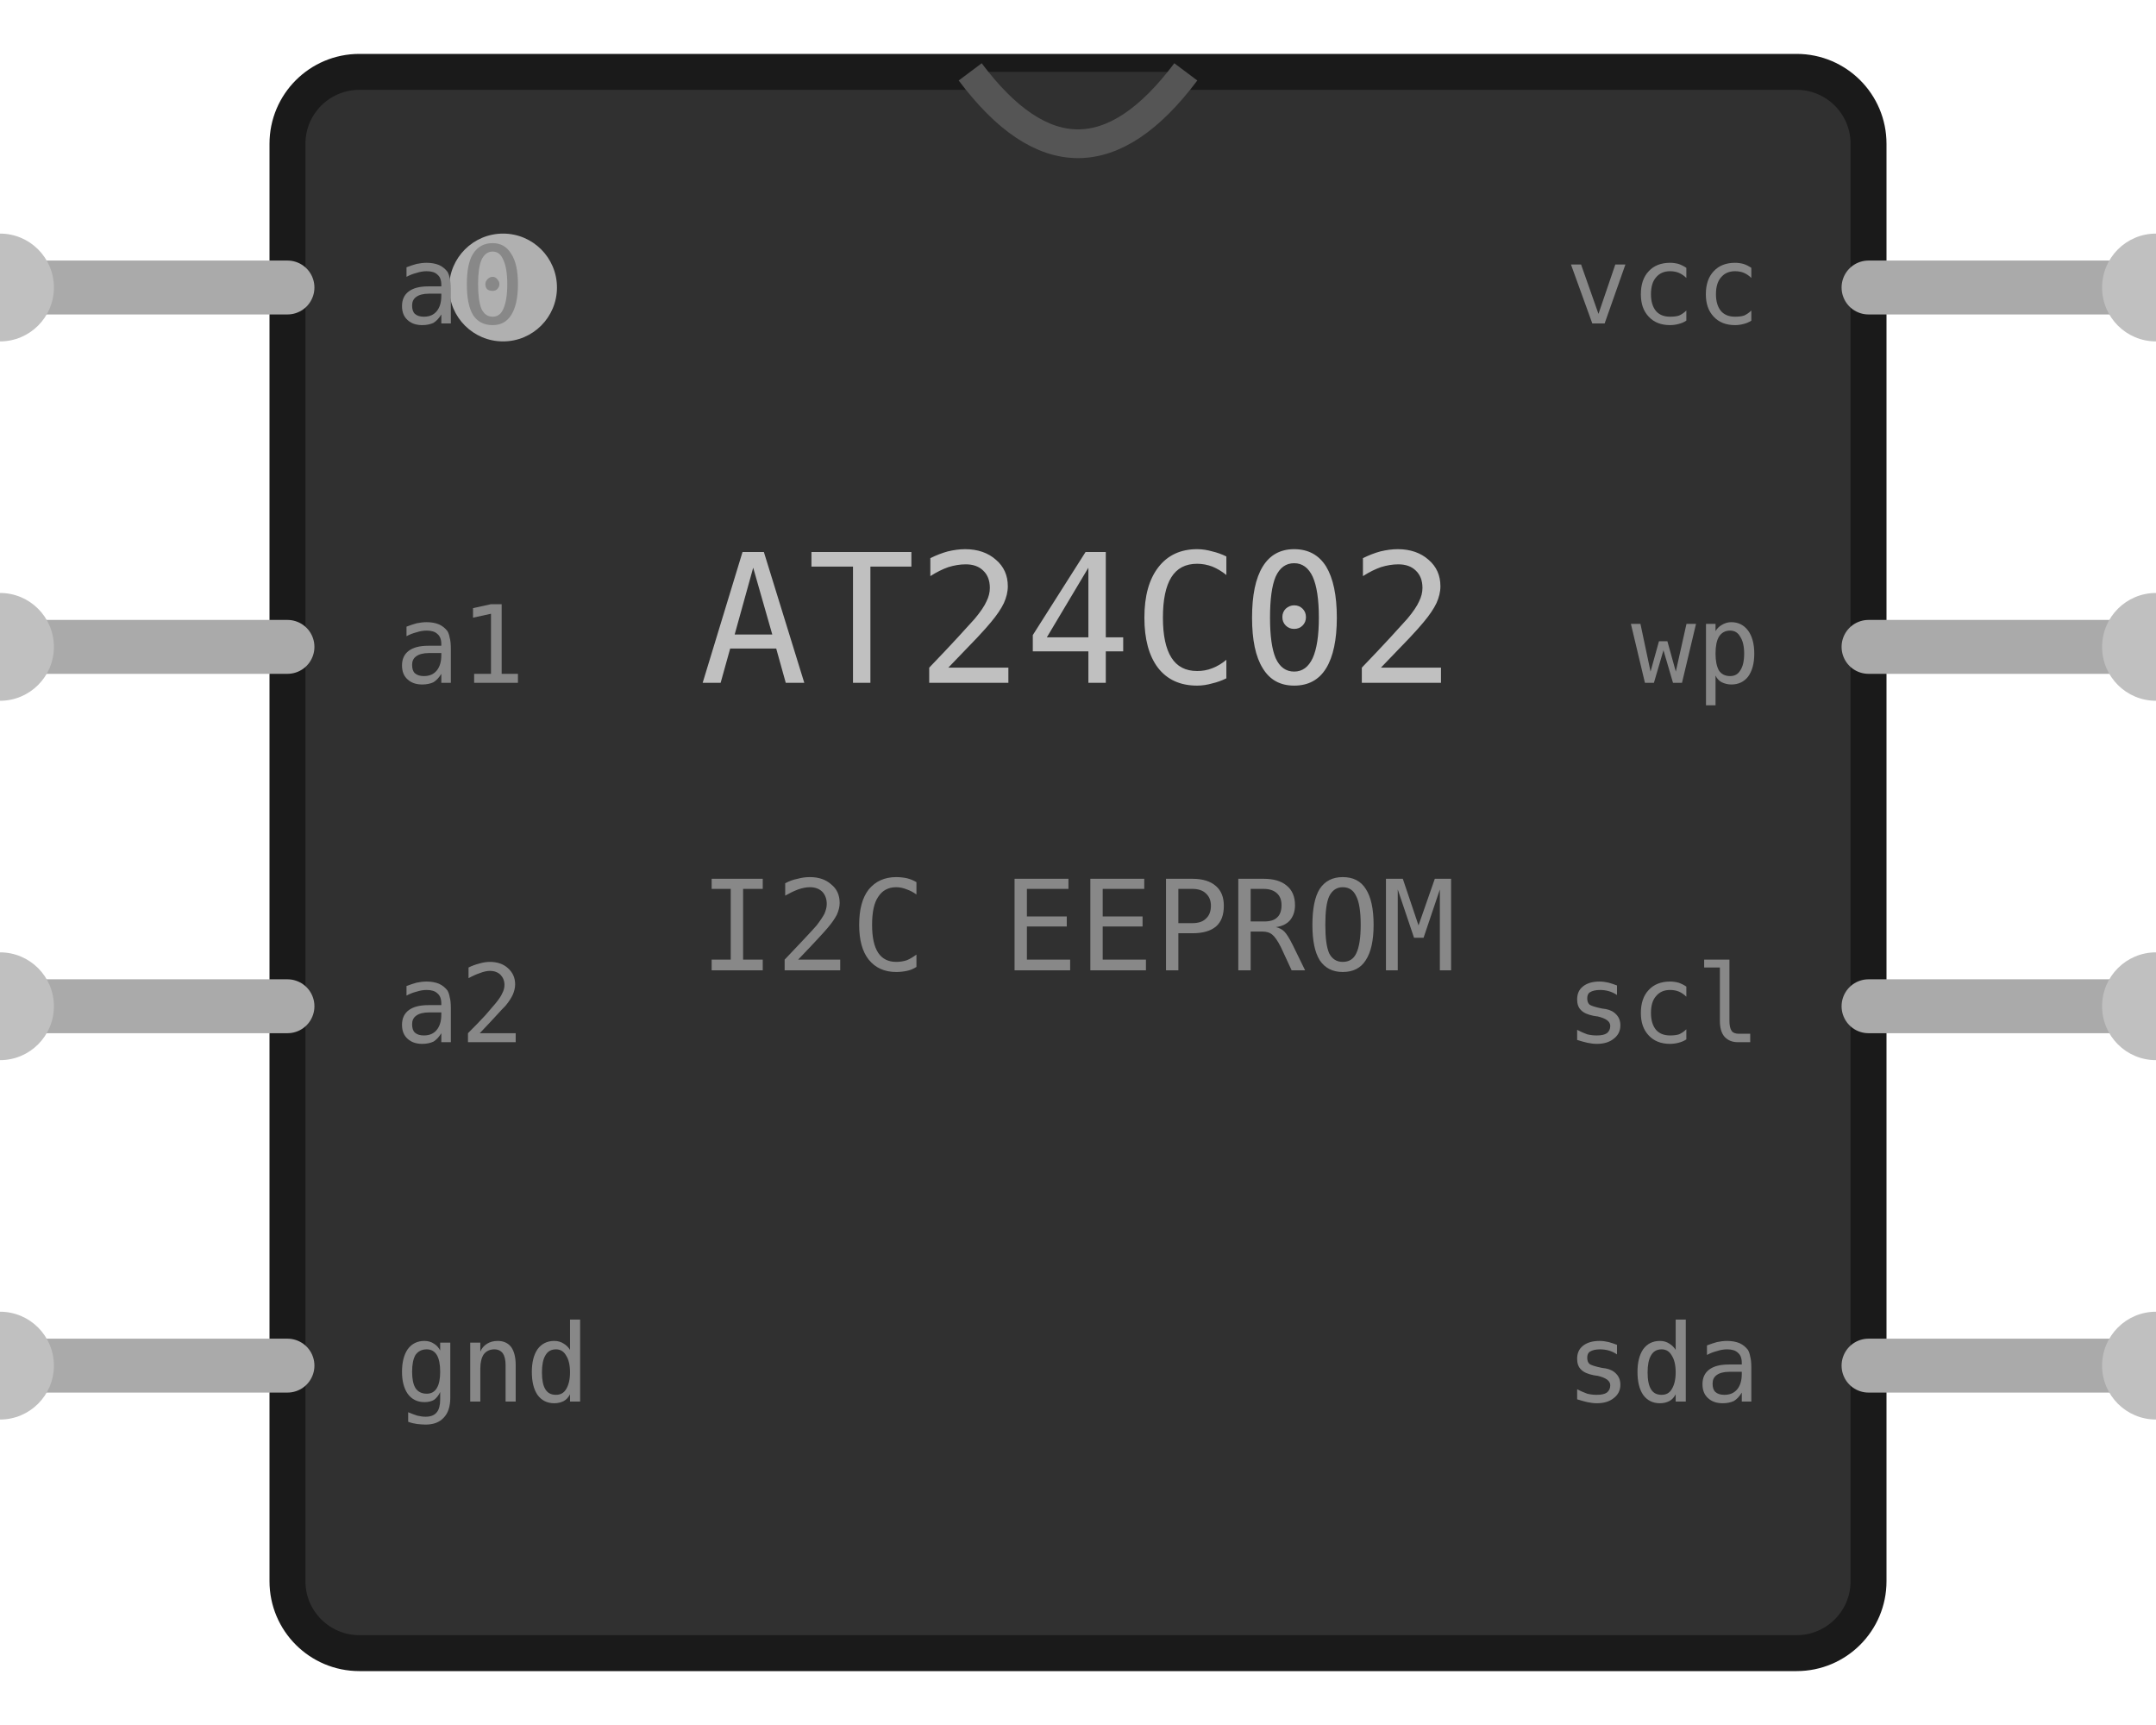
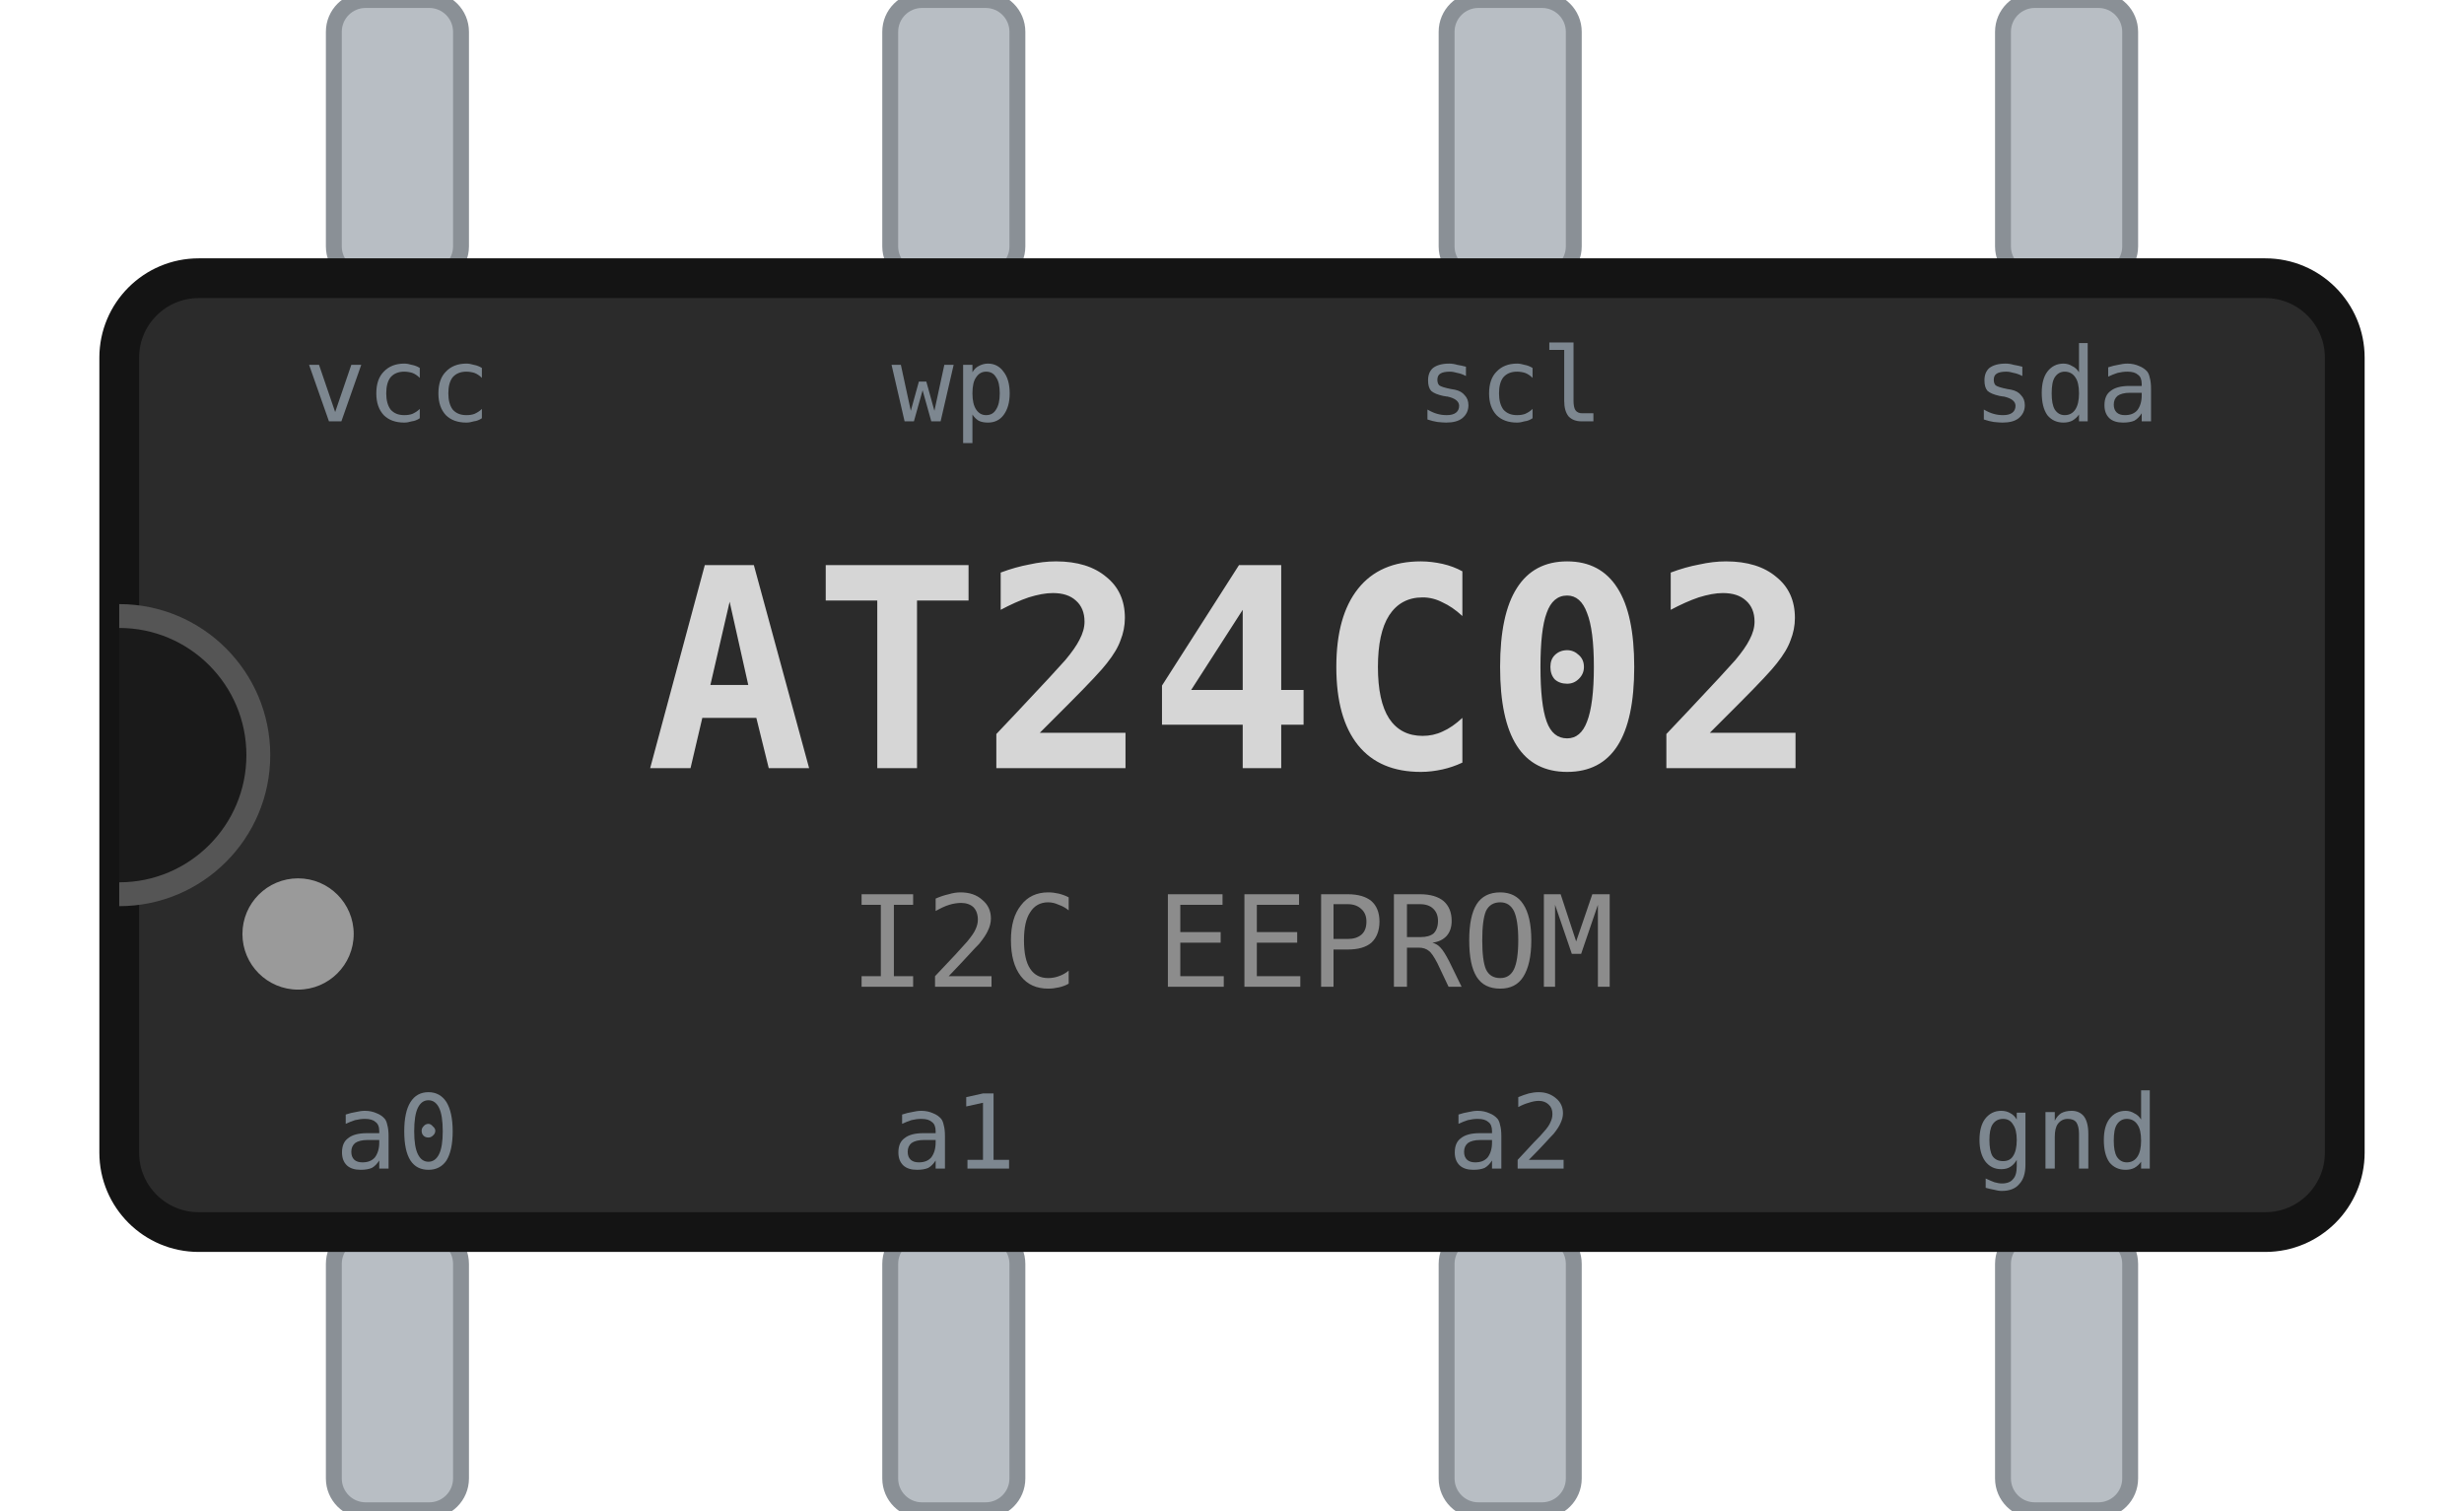
- <svg xmlns="http://www.w3.org/2000/svg" viewBox="0 0 60 48" width="60" height="48">
-   <rect x="8" y="2" width="44" height="44" rx="2" fill="#303030" stroke="#1a1a1a" stroke-width="1" />
-   <path d="M27 2 Q30 6 33 2" fill="#303030" stroke="#555" stroke-width="0.8" />
-   <circle cx="14" cy="8" r="1.5" fill="#b0b0b0" />
-   <text x="30" y="19" text-anchor="middle" font-family="monospace" font-size="5" fill="#c0c0c0">AT24C02</text>
-   <text x="30" y="27" text-anchor="middle" font-family="monospace" font-size="3.5" fill="#888">I2C EEPROM</text>
-   <line x1="0" y1="8" x2="8" y2="8" stroke="#aaa" stroke-width="1.5" stroke-linecap="round" />
-   <circle cx="0" cy="8" r="1.5" fill="#c0c0c0" />
-   <text x="11" y="9" font-family="monospace" font-size="3" fill="#888">a0</text>
-   <line x1="0" y1="18" x2="8" y2="18" stroke="#aaa" stroke-width="1.5" stroke-linecap="round" />
-   <circle cx="0" cy="18" r="1.5" fill="#c0c0c0" />
-   <text x="11" y="19" font-family="monospace" font-size="3" fill="#888">a1</text>
-   <line x1="0" y1="28" x2="8" y2="28" stroke="#aaa" stroke-width="1.5" stroke-linecap="round" />
-   <circle cx="0" cy="28" r="1.5" fill="#c0c0c0" />
-   <text x="11" y="29" font-family="monospace" font-size="3" fill="#888">a2</text>
-   <line x1="0" y1="38" x2="8" y2="38" stroke="#aaa" stroke-width="1.5" stroke-linecap="round" />
-   <circle cx="0" cy="38" r="1.5" fill="#c0c0c0" />
-   <text x="11" y="39" font-family="monospace" font-size="3" fill="#888">gnd</text>
-   <line x1="52" y1="8" x2="60" y2="8" stroke="#aaa" stroke-width="1.5" stroke-linecap="round" />
-   <circle cx="60" cy="8" r="1.5" fill="#c0c0c0" />
-   <text x="49" y="9" text-anchor="end" font-family="monospace" font-size="3" fill="#888">vcc</text>
-   <line x1="52" y1="18" x2="60" y2="18" stroke="#aaa" stroke-width="1.5" stroke-linecap="round" />
-   <circle cx="60" cy="18" r="1.5" fill="#c0c0c0" />
-   <text x="49" y="19" text-anchor="end" font-family="monospace" font-size="3" fill="#888">wp</text>
-   <line x1="52" y1="28" x2="60" y2="28" stroke="#aaa" stroke-width="1.5" stroke-linecap="round" />
-   <circle cx="60" cy="28" r="1.5" fill="#c0c0c0" />
-   <text x="49" y="29" text-anchor="end" font-family="monospace" font-size="3" fill="#888">scl</text>
-   <line x1="52" y1="38" x2="60" y2="38" stroke="#aaa" stroke-width="1.5" stroke-linecap="round" />
-   <circle cx="60" cy="38" r="1.5" fill="#c0c0c0" />
-   <text x="49" y="39" text-anchor="end" font-family="monospace" font-size="3" fill="#888">sda</text>
+ <svg xmlns="http://www.w3.org/2000/svg" viewBox="0 0 62 38" width="62" height="38">
+   <rect x="8.4" y="31" width="3.2" height="7" rx="0.8" fill="#b8bec4" stroke="#8a9096" stroke-width="0.4" />
+   <rect x="22.4" y="31" width="3.2" height="7" rx="0.8" fill="#b8bec4" stroke="#8a9096" stroke-width="0.4" />
+   <rect x="36.4" y="31" width="3.2" height="7" rx="0.8" fill="#b8bec4" stroke="#8a9096" stroke-width="0.4" />
+   <rect x="50.4" y="31" width="3.2" height="7" rx="0.8" fill="#b8bec4" stroke="#8a9096" stroke-width="0.4" />
+   <rect x="50.4" y="0" width="3.2" height="7" rx="0.8" fill="#b8bec4" stroke="#8a9096" stroke-width="0.4" />
+   <rect x="36.4" y="0" width="3.2" height="7" rx="0.8" fill="#b8bec4" stroke="#8a9096" stroke-width="0.4" />
+   <rect x="22.4" y="0" width="3.2" height="7" rx="0.8" fill="#b8bec4" stroke="#8a9096" stroke-width="0.4" />
+   <rect x="8.4" y="0" width="3.2" height="7" rx="0.8" fill="#b8bec4" stroke="#8a9096" stroke-width="0.4" />
+   <rect x="3" y="7" width="56" height="24" rx="2" fill="#2b2b2b" stroke="#141414" stroke-width="1" />
+   <path d="M3 15.5 A3.5 3.5 0 0 1 3 22.5" fill="#1a1a1a" stroke="#555" stroke-width="0.6" />
+   <circle cx="7.5" cy="23.5" r="1.4" fill="#9a9a9a" />
+   <text x="31" y="19.33" text-anchor="middle" font-family="monospace" font-size="7" font-weight="bold" fill="#d6d6d6">AT24C02</text>
+   <text x="31" y="24.83" text-anchor="middle" font-family="monospace" font-size="3.2" fill="#8c8c8c">I2C EEPROM</text>
+   <text x="10" y="29.4" text-anchor="middle" font-family="monospace" font-size="2.6" fill="#7d8790">a0</text>
+   <text x="24" y="29.4" text-anchor="middle" font-family="monospace" font-size="2.6" fill="#7d8790">a1</text>
+   <text x="38" y="29.4" text-anchor="middle" font-family="monospace" font-size="2.6" fill="#7d8790">a2</text>
+   <text x="52" y="29.4" text-anchor="middle" font-family="monospace" font-size="2.6" fill="#7d8790">gnd</text>
+   <text x="52" y="10.6" text-anchor="middle" font-family="monospace" font-size="2.6" fill="#7d8790">sda</text>
+   <text x="38" y="10.6" text-anchor="middle" font-family="monospace" font-size="2.6" fill="#7d8790">scl</text>
+   <text x="24" y="10.6" text-anchor="middle" font-family="monospace" font-size="2.6" fill="#7d8790">wp</text>
+   <text x="10" y="10.6" text-anchor="middle" font-family="monospace" font-size="2.6" fill="#7d8790">vcc</text>
</svg>
